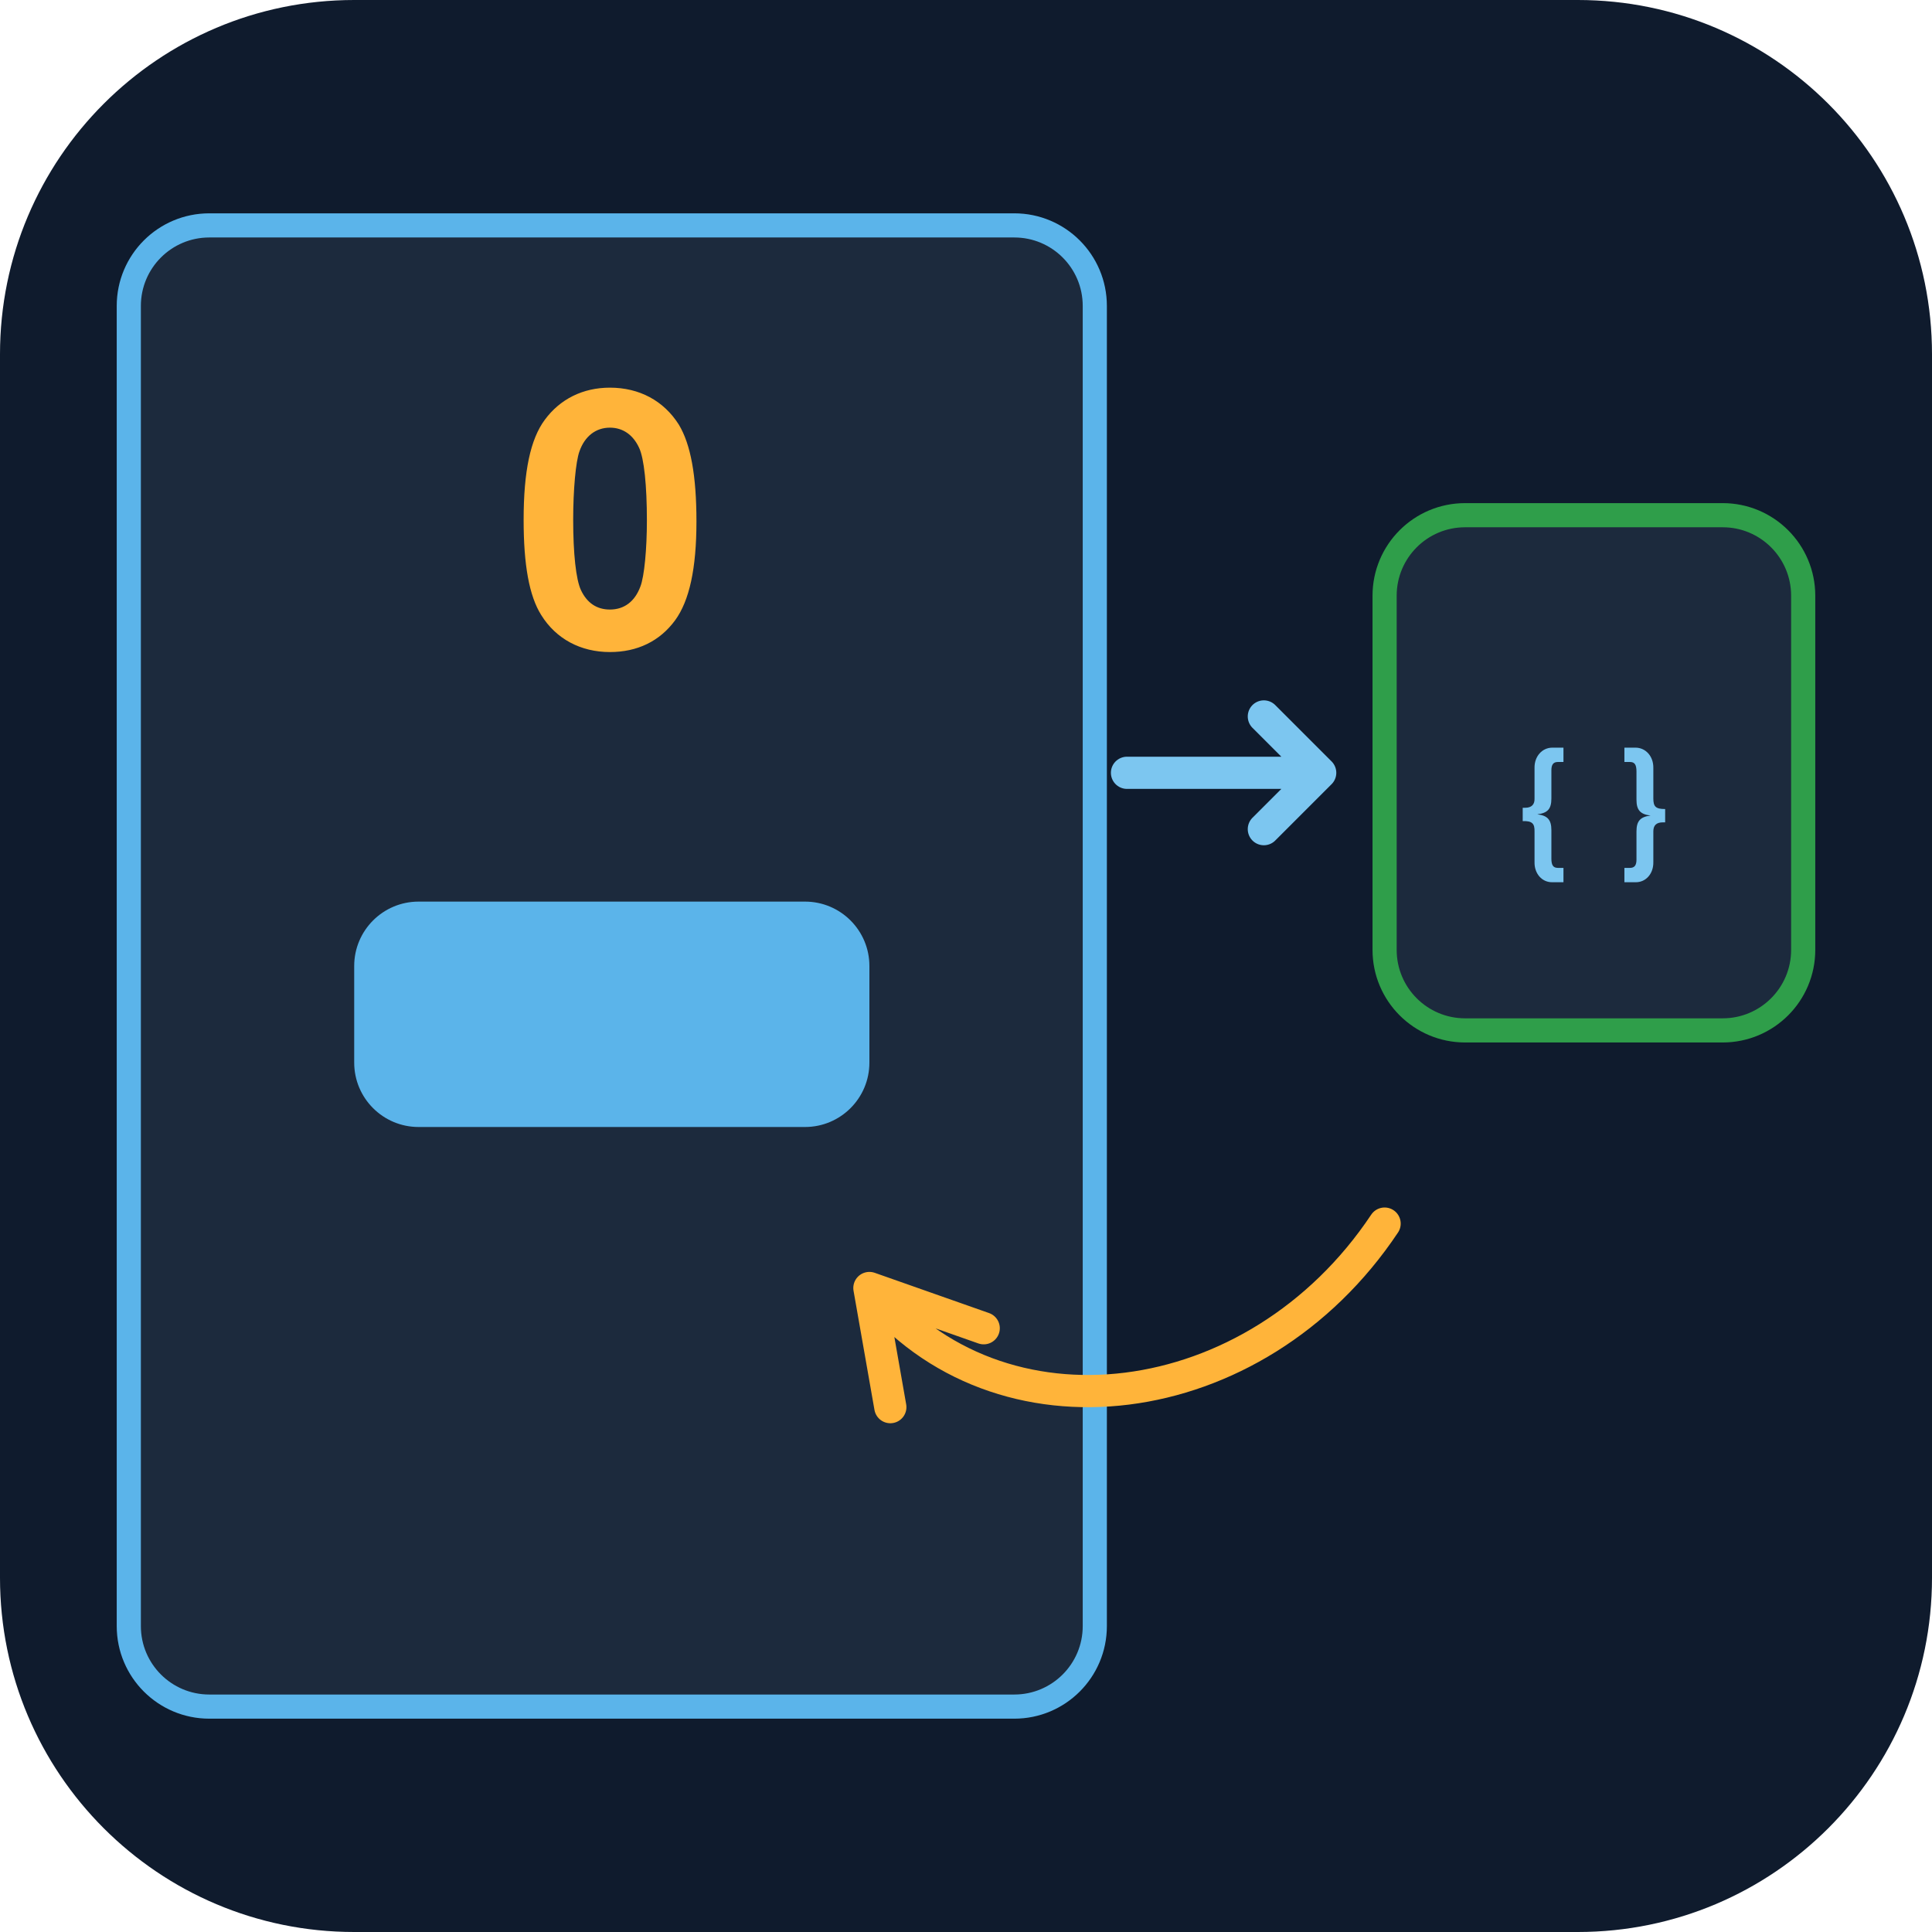
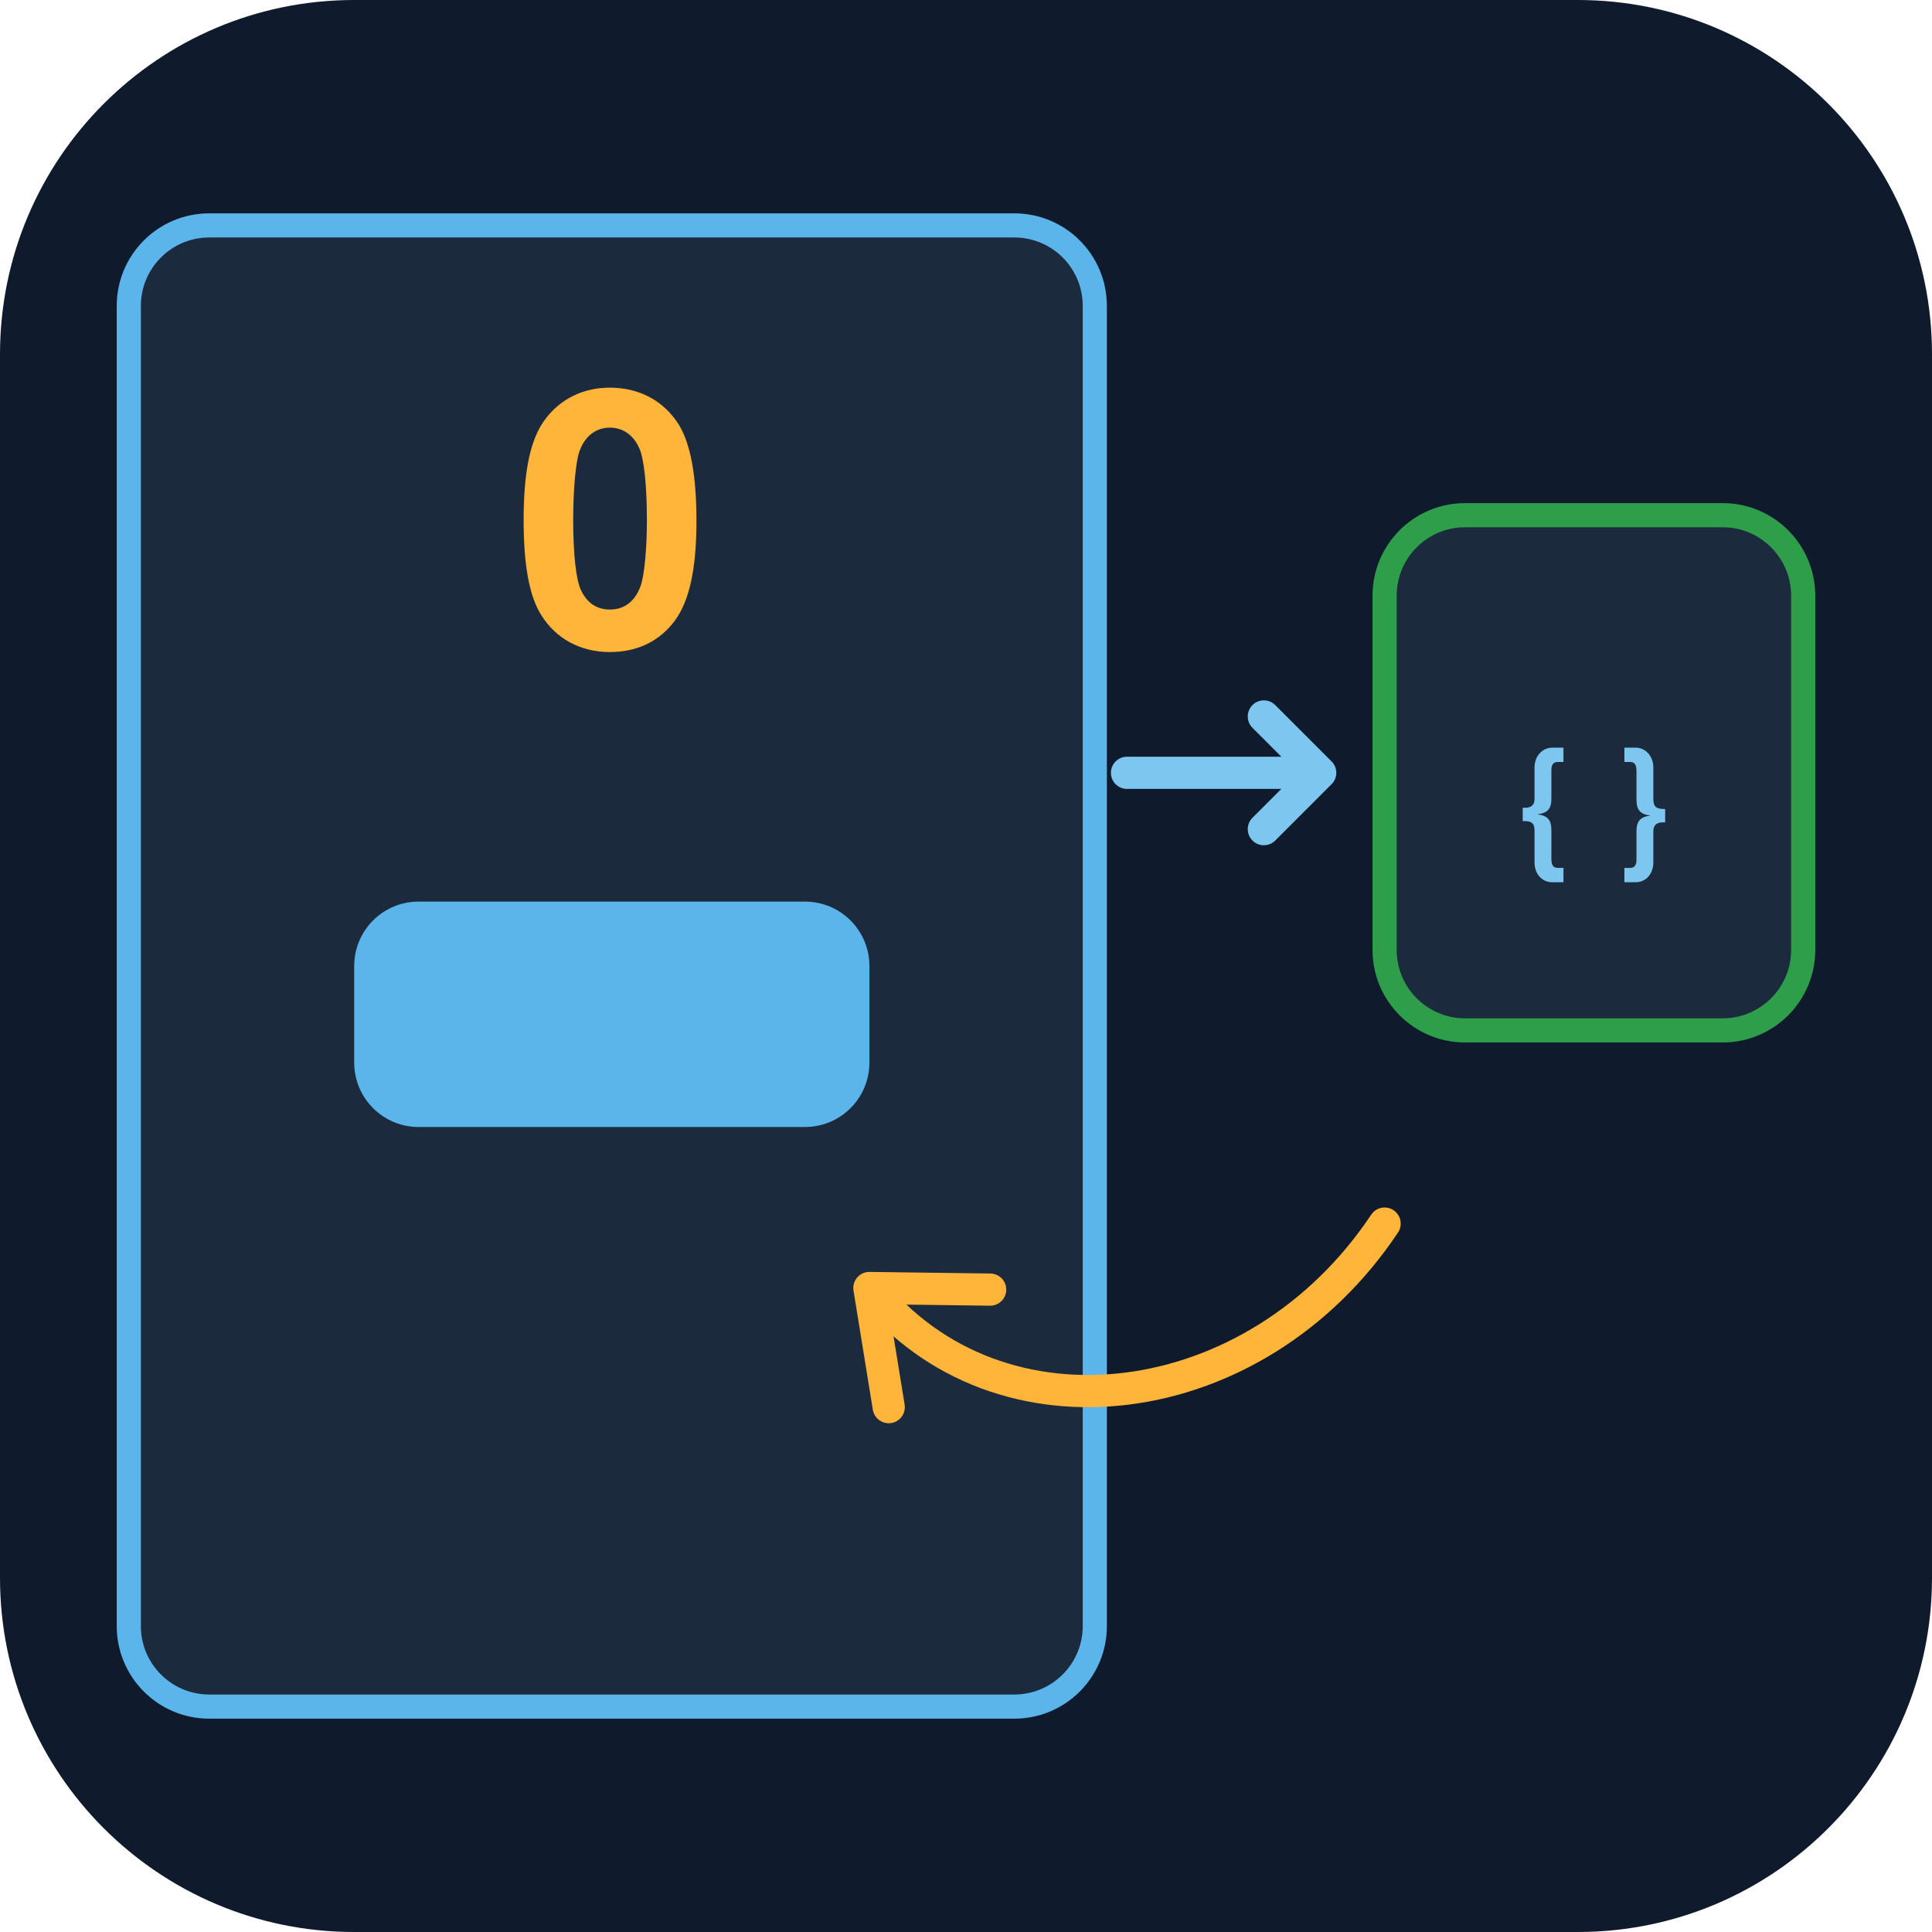
<svg xmlns="http://www.w3.org/2000/svg" viewBox="0 0 120 120" width="120" height="120" role="img">
  <rect width="120" height="120" rx="22" fill="#0f1b2d" />
  <rect x="8" y="14" width="60" height="92" rx="5" fill="#1c2a3d" stroke="#5bb4ea" stroke-width="1.5" />
  <text x="38" y="40" text-anchor="middle" font-size="22" fill="#ffb43a" font-family="-apple-system,Helvetica,Arial,sans-serif" font-weight="600">0</text>
  <rect x="22" y="56" width="32" height="14" rx="4" fill="#5bb4ea" />
  <path d="M70,48 H82 M78.5,44.5 L82,48 L78.5,51.5" stroke="#7cc6f0" stroke-width="2" stroke-linecap="round" stroke-linejoin="round" fill="none" />
  <g>
    <rect x="86" y="32" width="26" height="32" rx="5" fill="#1c2a3d" stroke="#2f9e4a" stroke-width="1.5" />
    <text x="99" y="53" text-anchor="middle" font-size="9" fill="#7cc6f0" font-family="-apple-system,Helvetica,Arial,sans-serif" font-weight="600">{ }</text>
  </g>
-   <path d="M86,76 C78,88 62,90 54,80 M55.3,87.4 L54,80 L61.1,82.5" stroke="#ffb43a" stroke-width="2" stroke-linecap="round" stroke-linejoin="round" fill="none" />
+   <path d="M86,76 C78,88 62,90 54,80 M55.2,87.4 L54,80 L61.5,80.1" stroke="#ffb43a" stroke-width="2" stroke-linecap="round" stroke-linejoin="round" fill="none" />
</svg>
